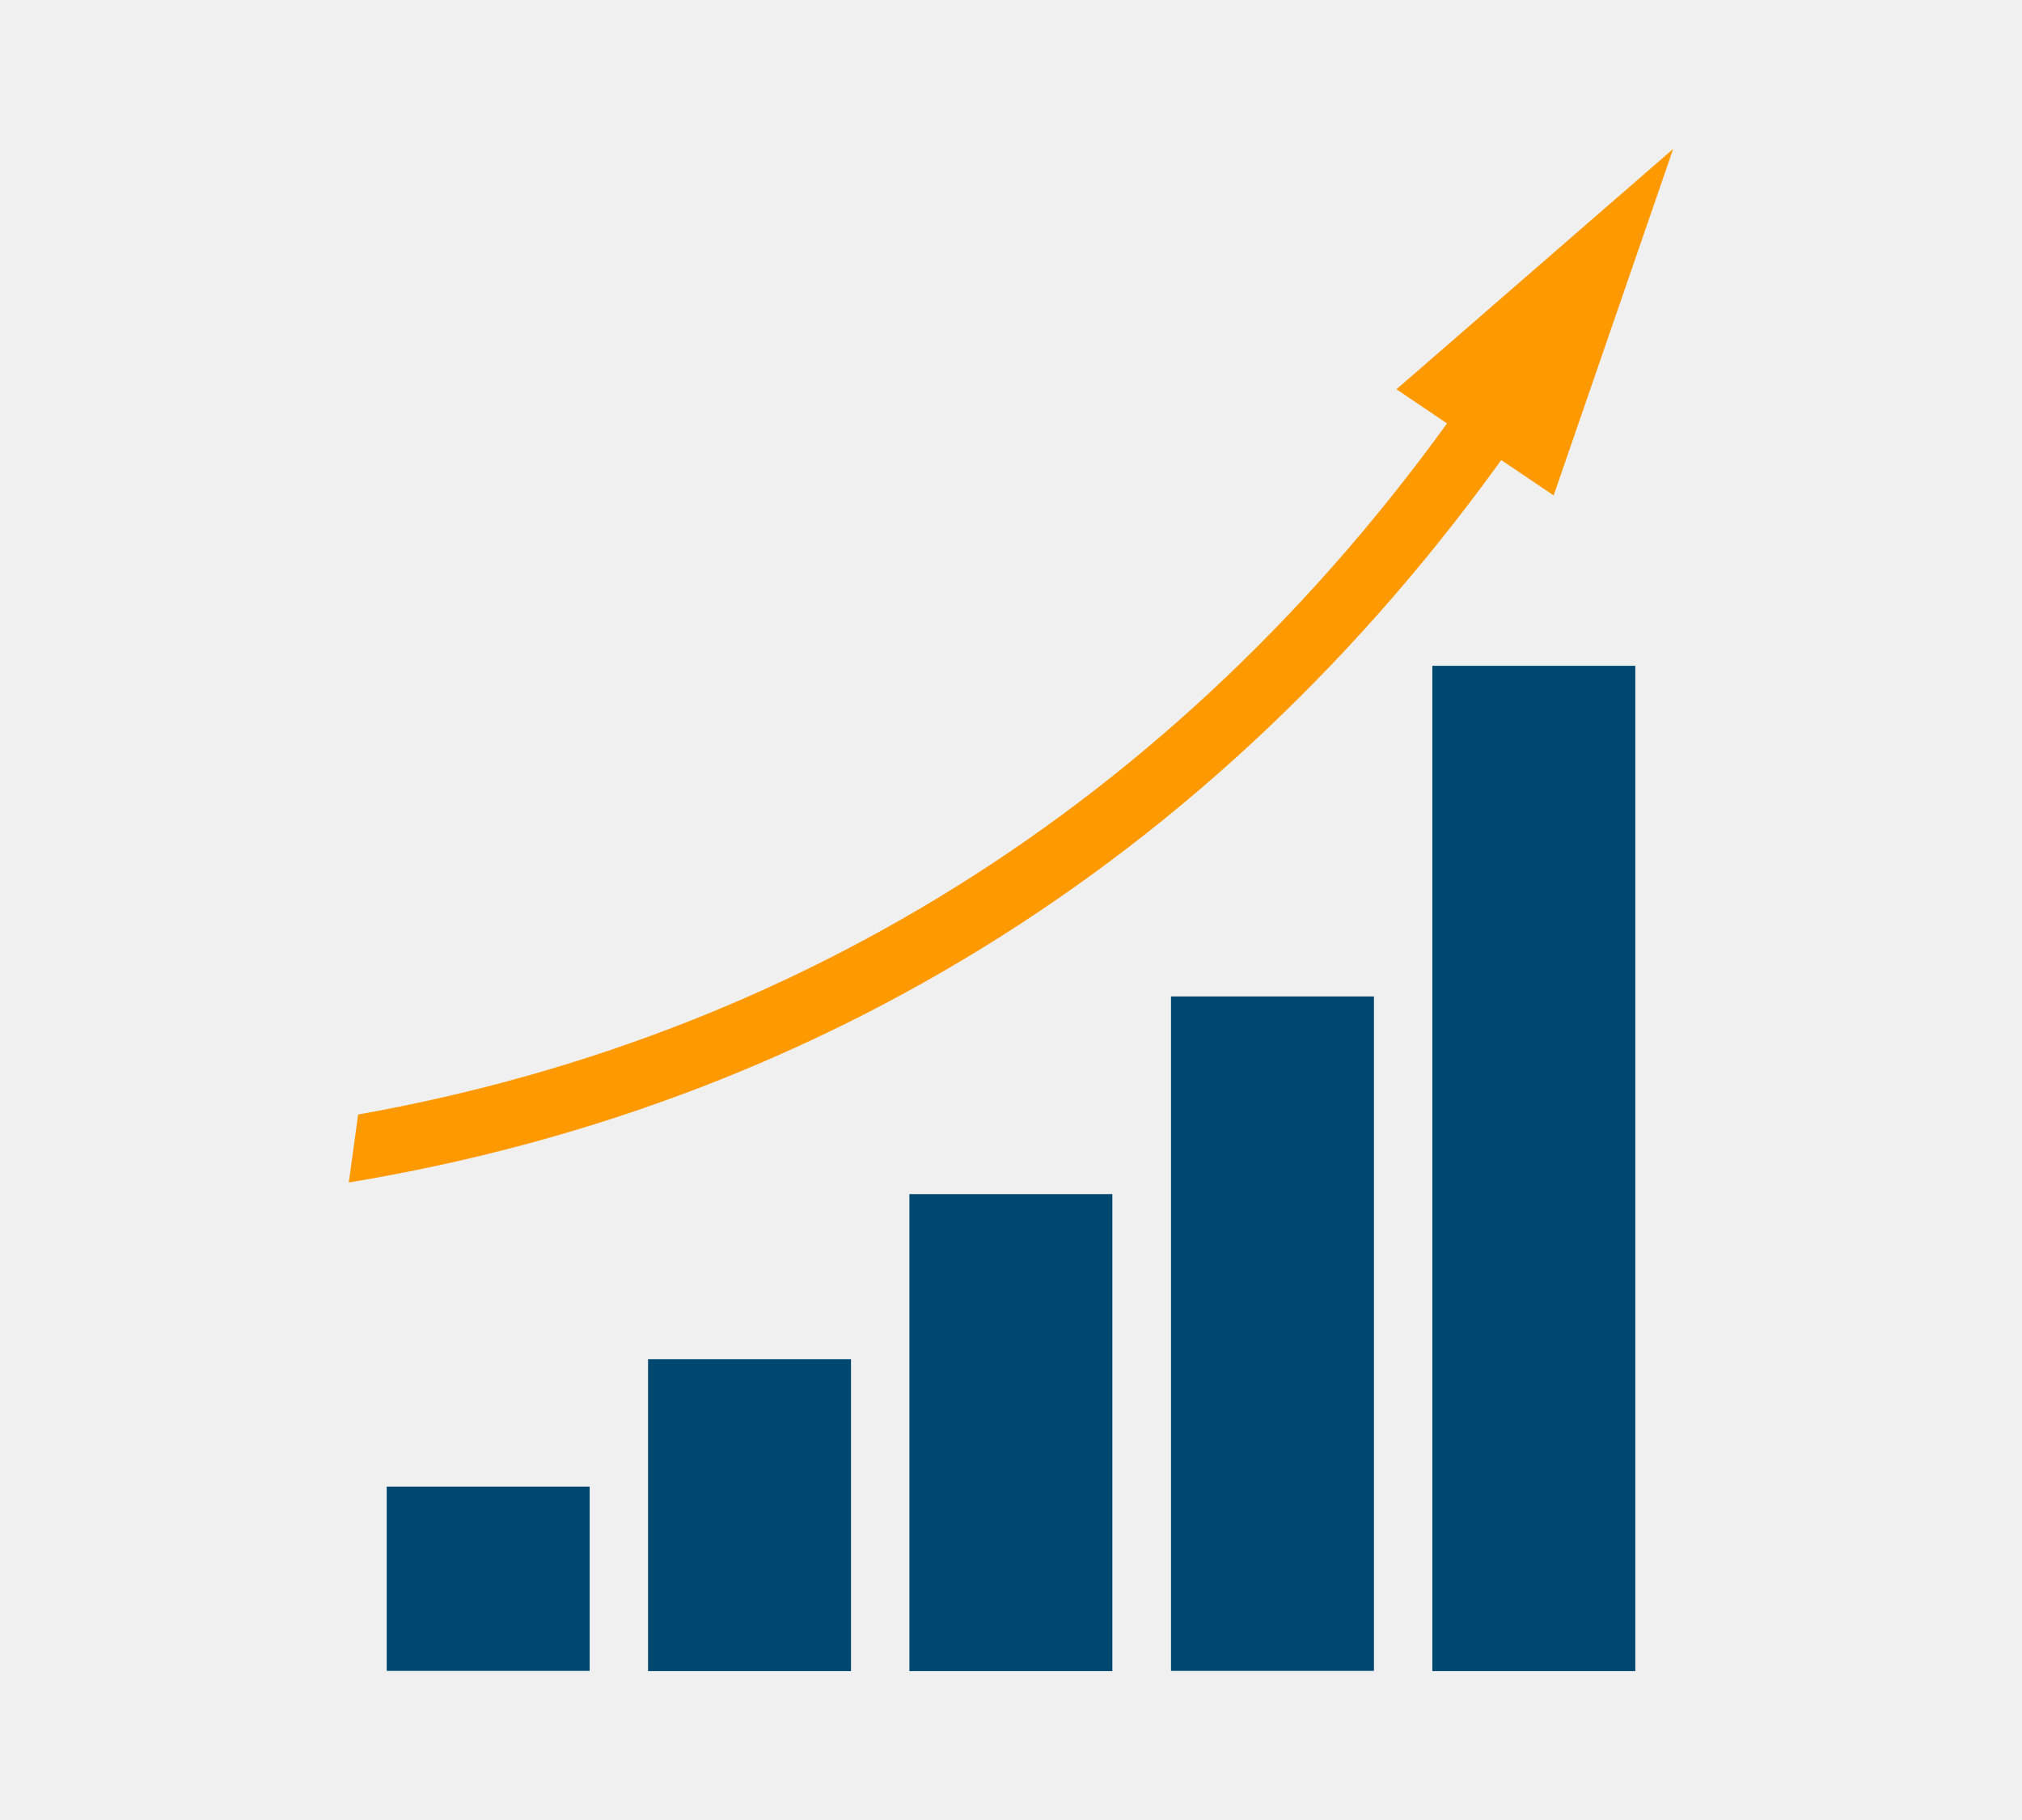
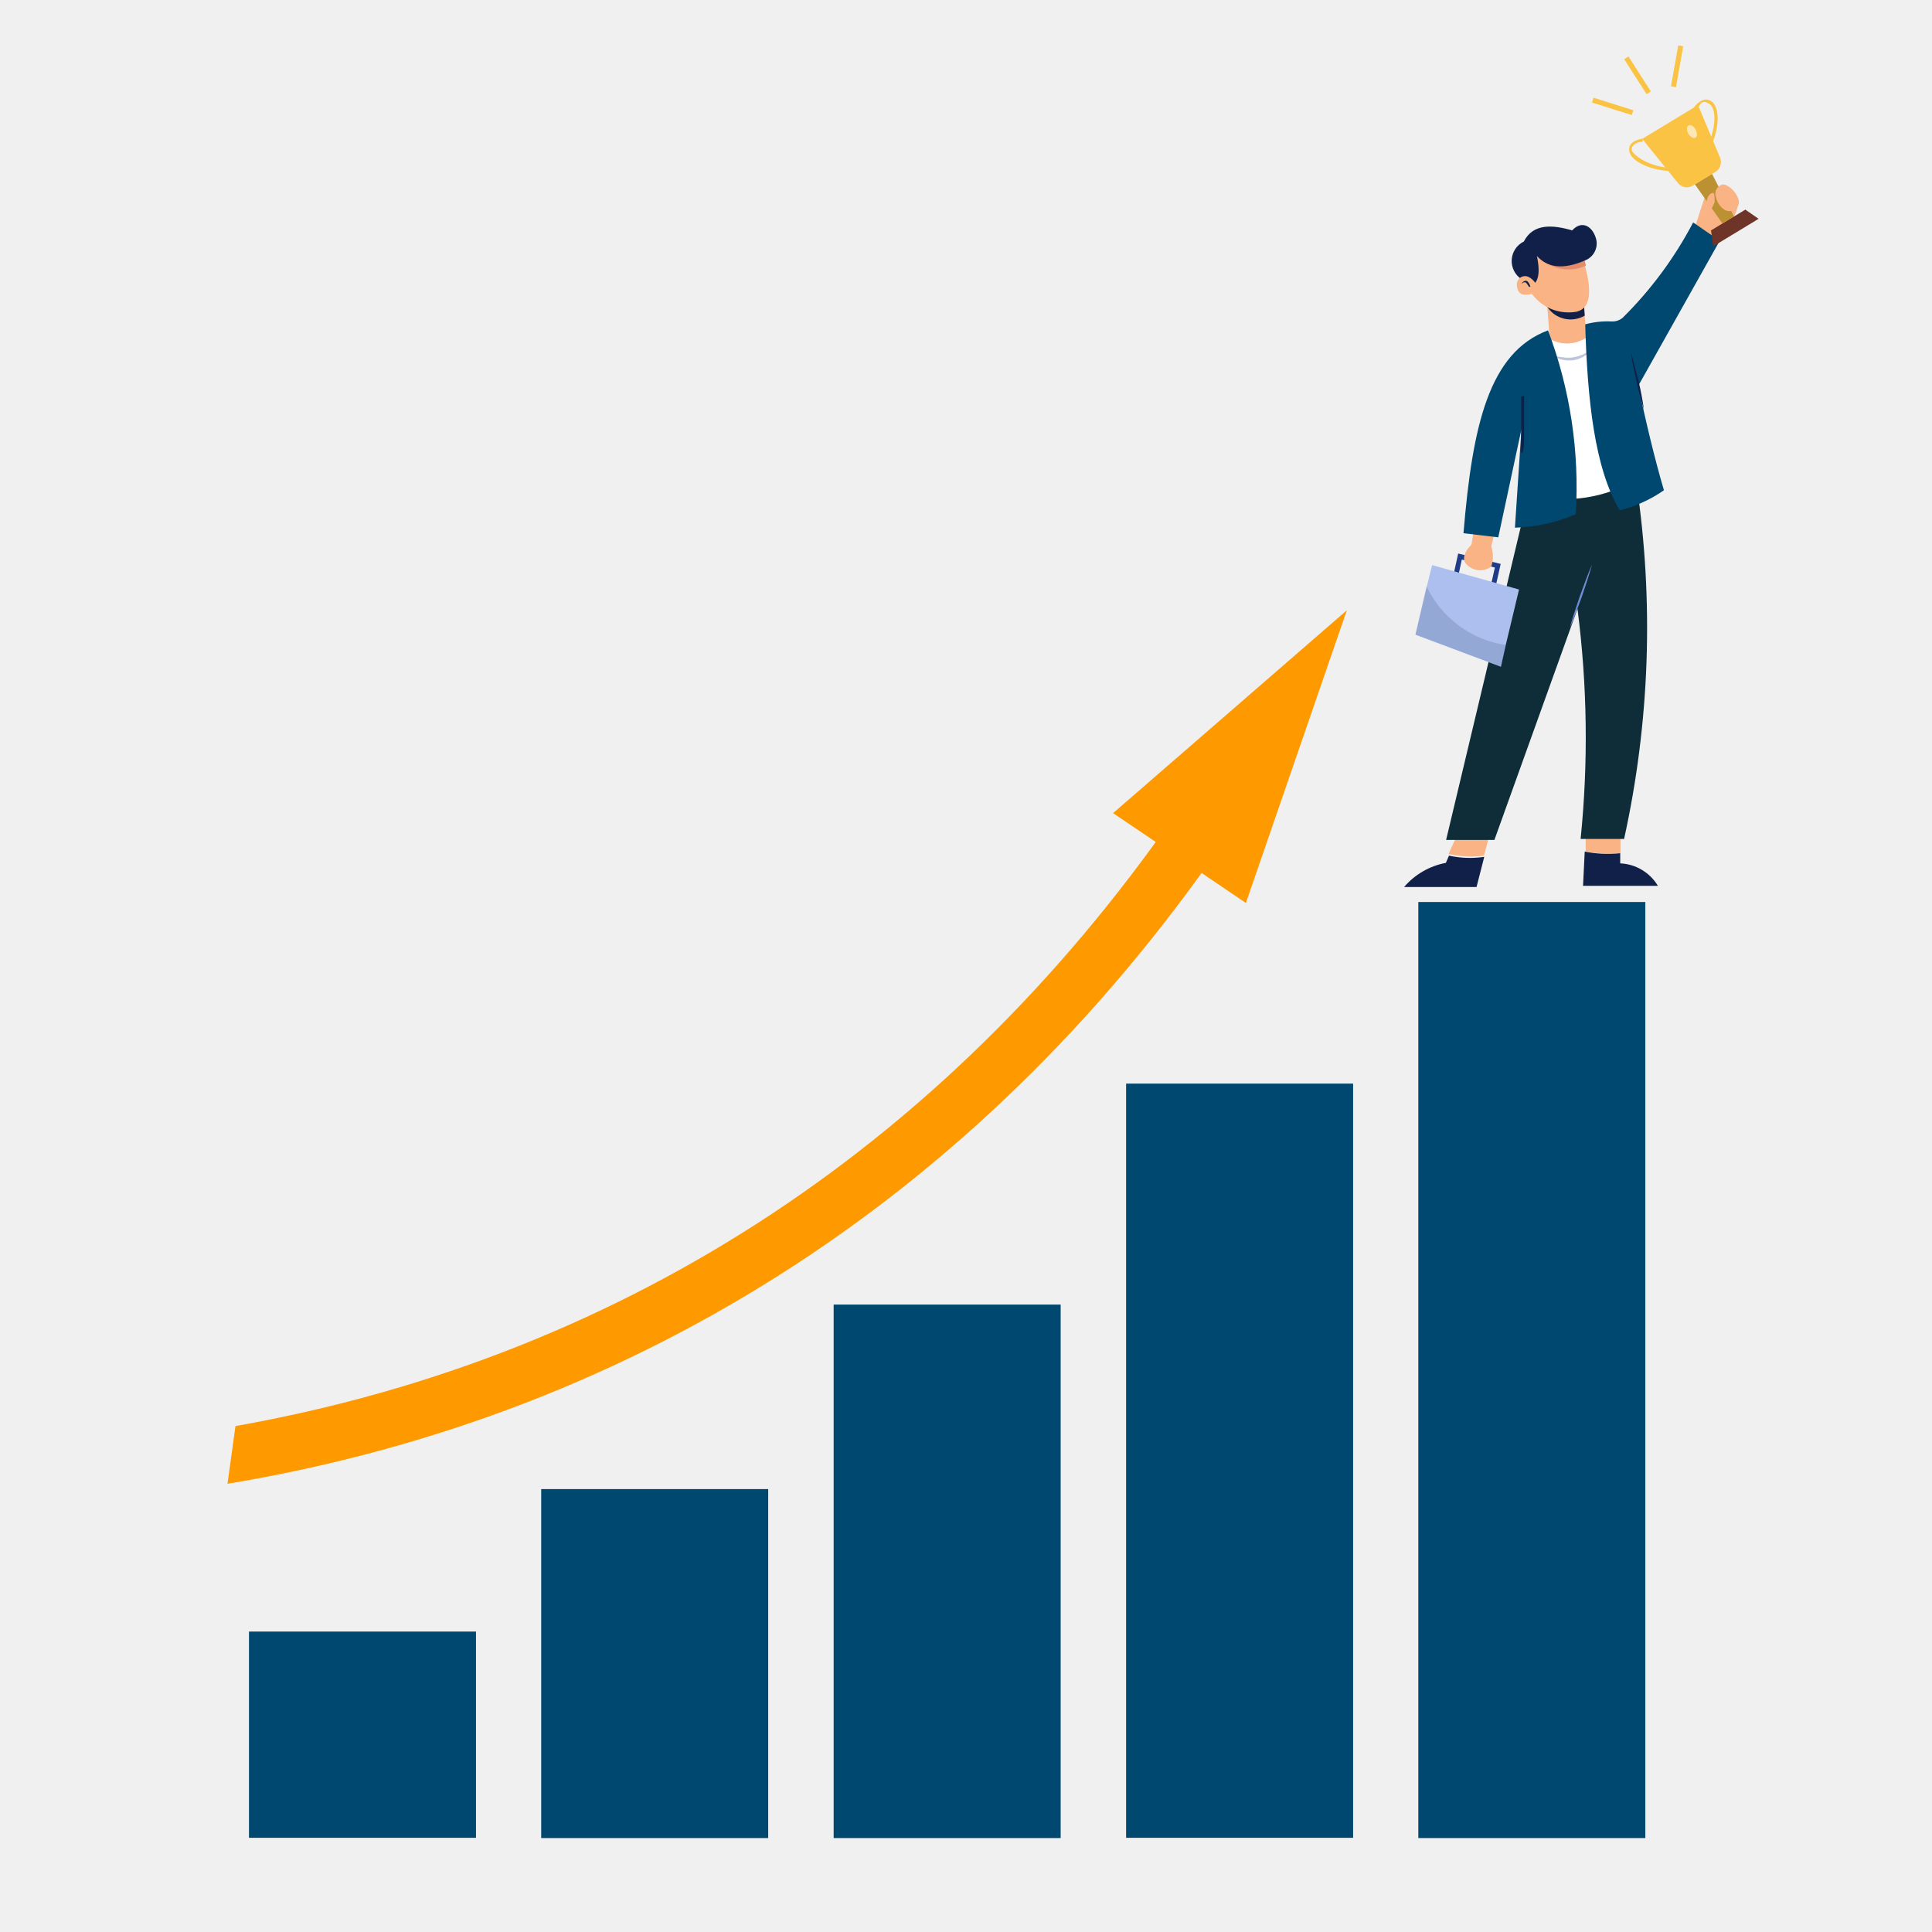
- <svg xmlns="http://www.w3.org/2000/svg" id="Layer_1" data-name="Layer 1" viewBox="0 0 80 72">
+ <svg xmlns="http://www.w3.org/2000/svg" id="Layer_1" data-name="Layer 1" viewBox="0 0 80 80">
  <defs>
-     <style>.cls-1{fill:#004870;}.cls-2{fill:#f90;}</style>
+     <style>.cls-1{fill:#004870;}.cls-2{fill:#f90;}.cls-3{fill:#f9b384;}.cls-15,.cls-4{fill:#102048;}.cls-5{fill:#0f2d38;}.cls-14,.cls-6{fill:#fff;}.cls-7{opacity:0.3;}.cls-8{fill:#1f3c88;}.cls-9{fill:#e28b6d;}.cls-10{fill:#acbfee;}.cls-11{fill:#6f3428;}.cls-12{fill:#bb9132;}.cls-13{fill:#fbc343;}.cls-14{opacity:0.6;}.cls-15{opacity:0.15;}.cls-16{fill:#708cd5;}</style>
  </defs>
-   <rect class="cls-1" x="56.67" y="26.34" width="8.03" height="39.77" />
-   <rect class="cls-1" x="46.33" y="39.42" width="8.03" height="26.68" />
-   <rect class="cls-1" x="35.98" y="47.24" width="8.03" height="18.87" />
-   <rect class="cls-1" x="25.64" y="53.77" width="8.03" height="12.34" />
-   <rect class="cls-1" x="15.3" y="58.81" width="8.03" height="7.29" />
-   <path class="cls-2" d="M58.72,14.65C47.9,30.68,32.5,40.83,14.17,44.09l-.37,2.69C33.2,43.57,49.47,33,60.86,16.1Z" />
-   <polygon class="cls-2" points="61.47 19.6 66.2 5.89 55.25 15.4 61.47 19.6" />
+   <rect class="cls-1" x="58.73" y="37.35" width="9.4" height="38.76" />
+   <rect class="cls-1" x="46.63" y="44.87" width="9.4" height="31.23" />
+   <rect class="cls-1" x="34.52" y="54.02" width="9.4" height="22.09" />
+   <rect class="cls-1" x="22.41" y="61.66" width="9.4" height="14.45" />
+   <rect class="cls-1" x="10.31" y="67.56" width="9.4" height="8.54" />
+   <path class="cls-2" d="M49.16,33C39.58,47.19,26,56.17,9.75,59.05l-.33,2.39C26.58,58.59,41,49.21,51.05,34.29Z" />
+   <polygon class="cls-2" points="51.59 37.39 55.77 25.27 46.09 33.67 51.59 37.39" />
+   <path class="cls-3" d="M67.1,35.33v-1l-1.44.11,0,.81A4.8,4.8,0,0,0,67.1,35.33Z" />
+   <path class="cls-4" d="M68.65,36.68a1.92,1.92,0,0,0-1.56-.93v-.42a4.8,4.8,0,0,1-1.47-.07l-.07,1.42Z" />
+   <path class="cls-4" d="M60,35.43l-.13.3a3,3,0,0,0-1.73,1h3l.32-1.25A4,4,0,0,1,60,35.43Z" />
+   <path class="cls-3" d="M61.45,35.43l.26-1-1.27-.07-.46,1A4,4,0,0,0,61.45,35.43Z" />
+   <path class="cls-5" d="M67.76,20a40.67,40.67,0,0,1-.51,14.74h-1.8a41.55,41.55,0,0,0-.13-9.53l-3.44,9.57h-2l3.25-13.63,1.12-2.19,2.61-.31Z" />
+   <path class="cls-3" d="M70.16,9.48,70.64,8l1.31.3c.1.49-.49,1.23-.92,1.78Z" />
+   <polygon class="cls-3" points="65.73 14.67 64.22 14.69 64.07 12.71 64.06 12.47 65.57 12.46 65.63 13.21 65.73 14.67" />
+   <path class="cls-4" d="M65.62,13.07a1.16,1.16,0,0,1-1.55-.36v-.24h1.51Z" />
+   <path class="cls-3" d="M65.27,12.91a1.89,1.89,0,0,1-2-1l-.05-1.18.43-.6,1.82.15v.07c0,.12.1.36.16.65C65.83,11.74,66,12.75,65.27,12.91Z" />
+   <path class="cls-6" d="M64,13.92a1.44,1.44,0,0,0,2.11-.38L68,19.71a5.91,5.91,0,0,1-4.31.86Z" />
+   <g class="cls-7">
+     <path class="cls-8" d="M64.22,14.69a2.05,2.05,0,0,0,.48.1,1.23,1.23,0,0,0,.47,0,1.41,1.41,0,0,0,.45-.15l.21-.12.2-.15-.17.19a1,1,0,0,1-.2.15,1.24,1.24,0,0,1-.47.2A1.33,1.33,0,0,1,64.22,14.69Z" />
+   </g>
+   <path class="cls-1" d="M70.11,9.21a16,16,0,0,1-2.92,3.95.67.67,0,0,1-.47.15,3.48,3.48,0,0,0-1.08.12c.09,3.09.38,5.95,1.43,7.7a5.5,5.5,0,0,0,1.83-.83c-.35-1.18-.76-2.86-1.06-4.33l3.37-6Z" />
+   <path class="cls-9" d="M65.67,11a1.75,1.75,0,0,1-2.12-.54l2-.11C65.54,10.5,65.61,10.74,65.67,11Z" />
+   <path class="cls-4" d="M63.57,11.71c.14-.18.2-.49.07-1.11.43.47,1.06.59,2,.18a.75.75,0,0,0,.46-.85c-.13-.55-.59-.84-1-.39-.82-.24-1.62-.29-2,.46A.9.9,0,0,0,63,11.56Z" />
+   <polygon class="cls-8" points="61.89 24.47 61.69 24.43 61.9 23.5 60.53 23.17 60.35 24.01 60.15 23.97 60.38 22.92 62.14 23.35 61.89 24.47" />
+   <path class="cls-3" d="M61.09,21.55c0,.05-.16,1-.16,1s-.55.52-.18.84a.76.76,0,0,0,1,.07,1.31,1.31,0,0,0,0-.83L62,21.58Z" />
+   <polygon class="cls-10" points="62.9 24.41 62.35 26.71 62.15 27.61 58.61 26.28 59.07 24.33 59.3 23.4 62.9 24.41" />
+   <polygon class="cls-11" points="72.82 9.06 70.94 10.2 70.85 9.54 72.27 8.68 72.82 9.06" />
+   <polygon class="cls-12" points="71.8 8.96 71.32 9.25 70.18 7.63 70.89 7.2 71.8 8.96" />
+   <path class="cls-13" d="M71,7.14l-.91.55a.47.47,0,0,1-.61-.11L68,5.75l2.31-1.4.92,2.19A.49.49,0,0,1,71,7.14Z" />
+   <path class="cls-13" d="M70.88,6l-.13-.05c.35-.84.29-1.52,0-1.67s-.31,0-.5.26l-.11-.09c.33-.42.59-.34.68-.28C71.16,4.33,71.26,5.07,70.88,6Z" />
+   <path class="cls-13" d="M69.07,7.08c-1-.09-1.6-.51-1.61-.87,0-.11,0-.37.56-.47l0,.13c-.3,0-.47.18-.46.33s.59.66,1.49.74Z" />
+   <path class="cls-14" d="M69.91,5.54c-.08-.14-.07-.29,0-.34s.22,0,.3.16.07.29,0,.34S70,5.68,69.91,5.54Z" />
+   <path class="cls-3" d="M72,8.3a.38.38,0,0,1-.42.44c-.2,0-.47-.27-.53-.58a.4.4,0,0,1,.24-.51C71.43,7.57,71.89,7.86,72,8.3Z" />
+   <rect class="cls-13" x="66.66" y="3.54" width="0.21" height="1.73" transform="translate(42.51 66.76) rotate(-72.51)" />
+   <rect class="cls-13" x="68.59" y="2.64" width="1.72" height="0.21" transform="translate(54.67 70.66) rotate(-79.99)" />
+   <rect class="cls-13" x="67.7" y="2.25" width="0.21" height="1.72" transform="translate(9.02 37.05) rotate(-32.62)" />
+   <path class="cls-1" d="M63,17.77l-.27,4.08a6.79,6.79,0,0,0,2.52-.56,18.38,18.38,0,0,0-1.15-7.61c-2.44.91-3.13,3.92-3.5,8.4l1.44.17Z" />
+   <path class="cls-3" d="M63.59,12.12c-.46.16-.76.12-.78-.32a.34.34,0,0,1,.47-.34.74.74,0,0,1,.29.25Z" />
+   <path class="cls-15" d="M62.35,26.71l-.2.9-3.54-1.33.46-2A4.34,4.34,0,0,0,62.35,26.71Z" />
+   <path class="cls-4" d="M67.53,14.58c.06.19.11.39.16.58s.1.4.15.59.09.4.13.6.07.39.1.6h0c-.06-.2-.12-.39-.17-.59s-.1-.39-.14-.59-.09-.39-.13-.59-.07-.4-.1-.6Z" />
+   <path class="cls-4" d="M63.11,16.4V17c0,.19,0,.39,0,.58l0,.59c0,.19,0,.39-.07.58h-.05a5.8,5.8,0,0,1,0-.59c0-.19,0-.39,0-.58s0-.39,0-.59,0-.39,0-.58Z" />
+   <path class="cls-16" d="M65,26c.06-.22.13-.44.2-.66s.15-.44.22-.66l.24-.65c.08-.21.16-.43.26-.64l0,0c-.06.22-.13.44-.2.66s-.15.44-.22.66l-.24.65c-.08.21-.16.43-.26.64Z" />
+   <path class="cls-4" d="M63.31,11.87l-.07-.1a.27.27,0,0,0-.07-.08s-.05,0-.08,0l-.08.06,0,0a.18.18,0,0,1,.09-.1.13.13,0,0,1,.15,0,.47.47,0,0,1,.12.23Z" />
+   <path class="cls-3" d="M71,8.37c0-.19,0-.36-.06-.38s-.2.07-.25.25-.11.46,0,.52S70.93,8.55,71,8.37Z" />
</svg>
